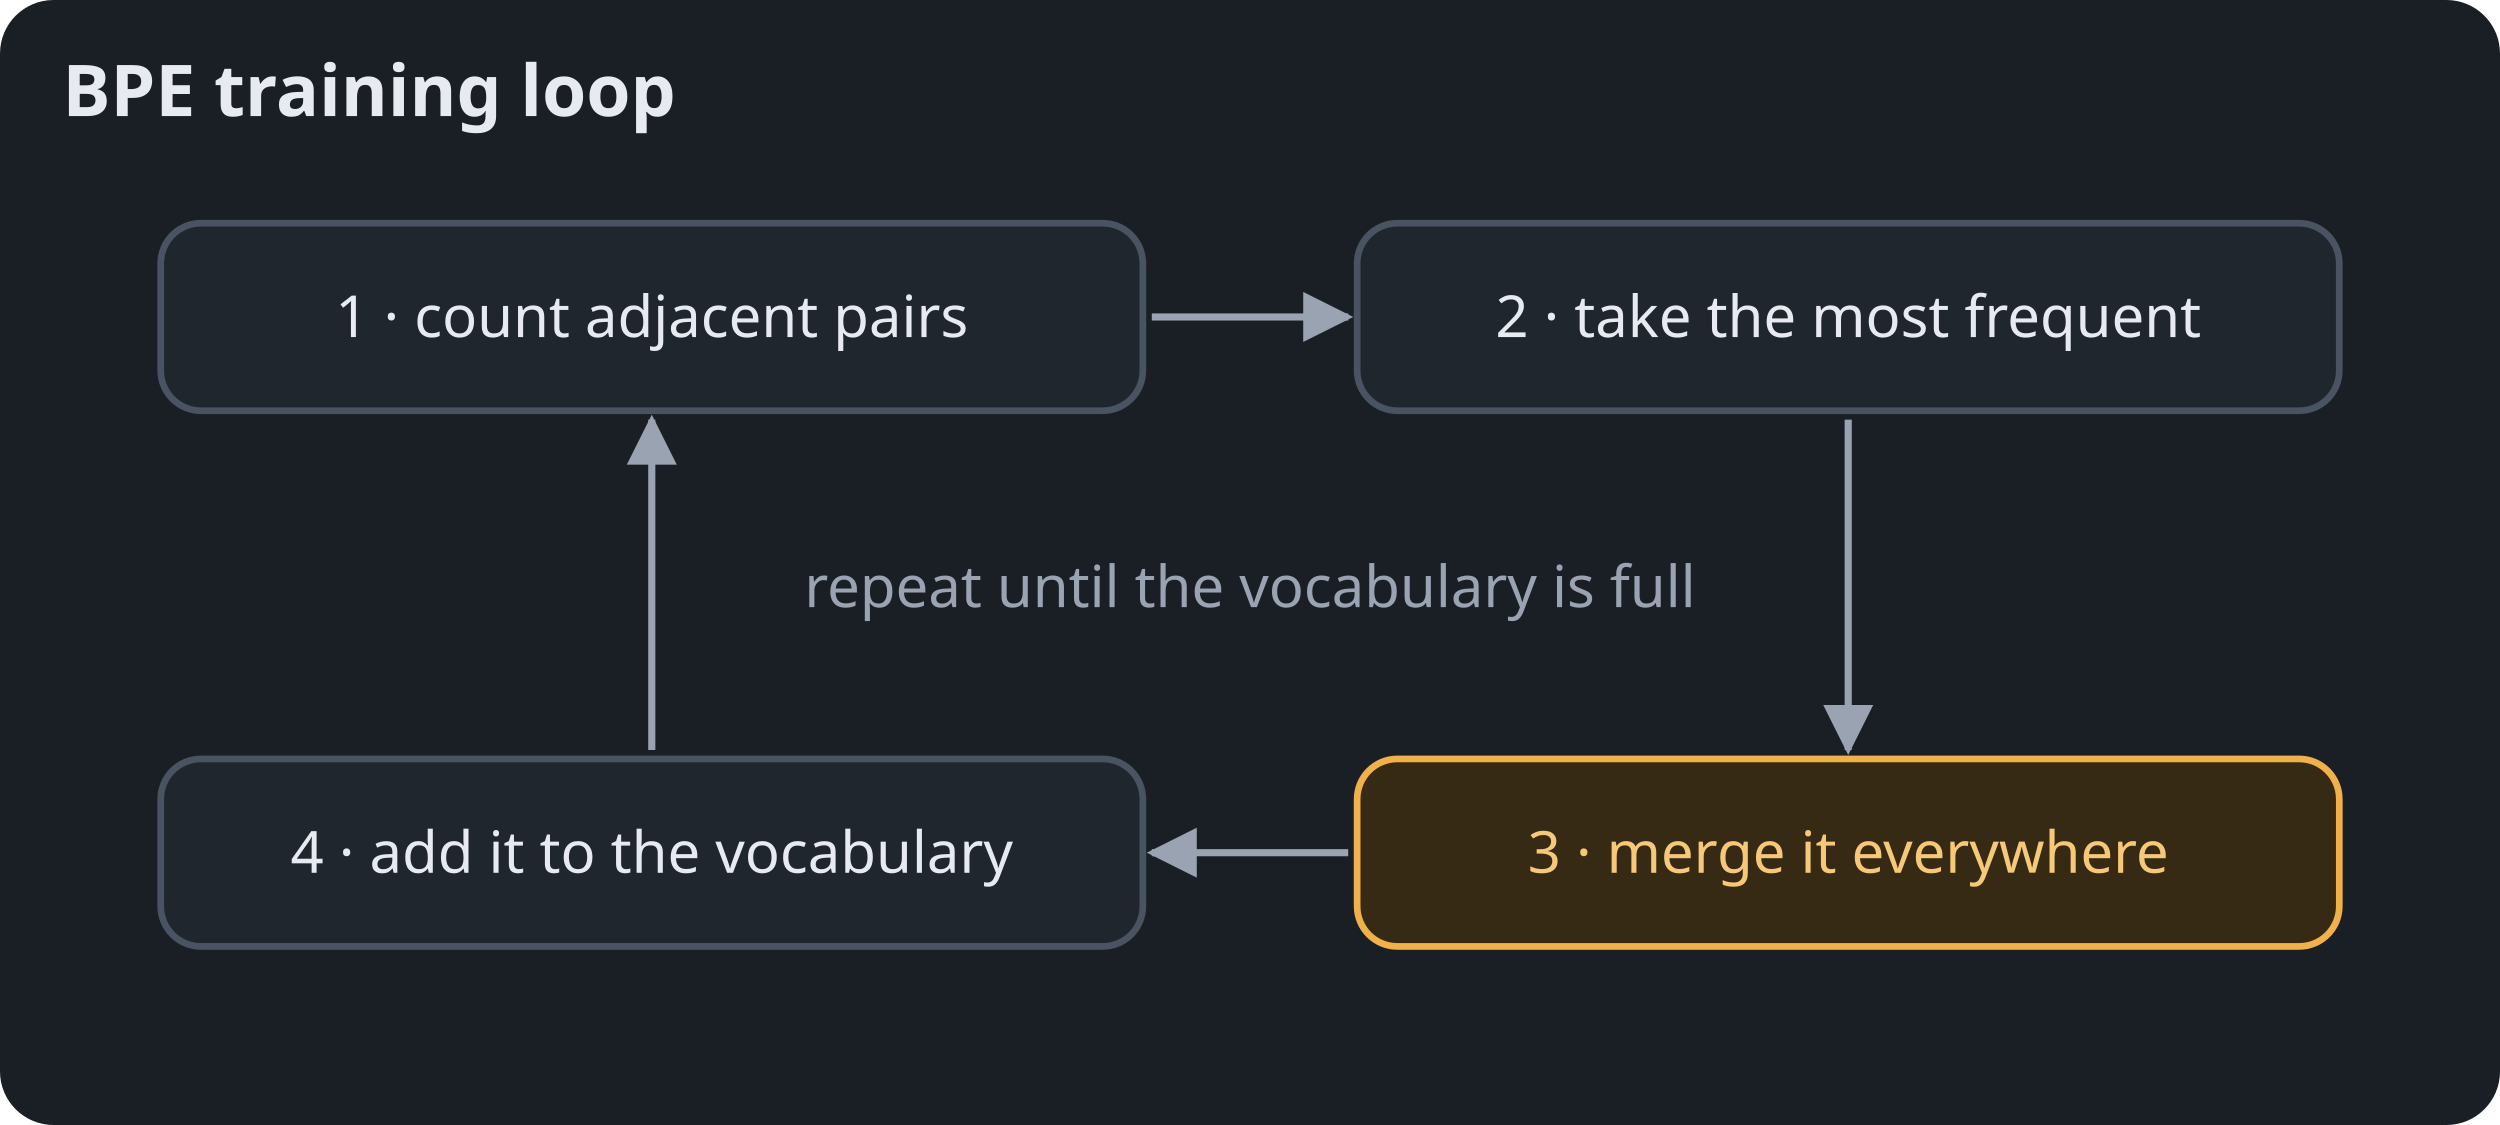
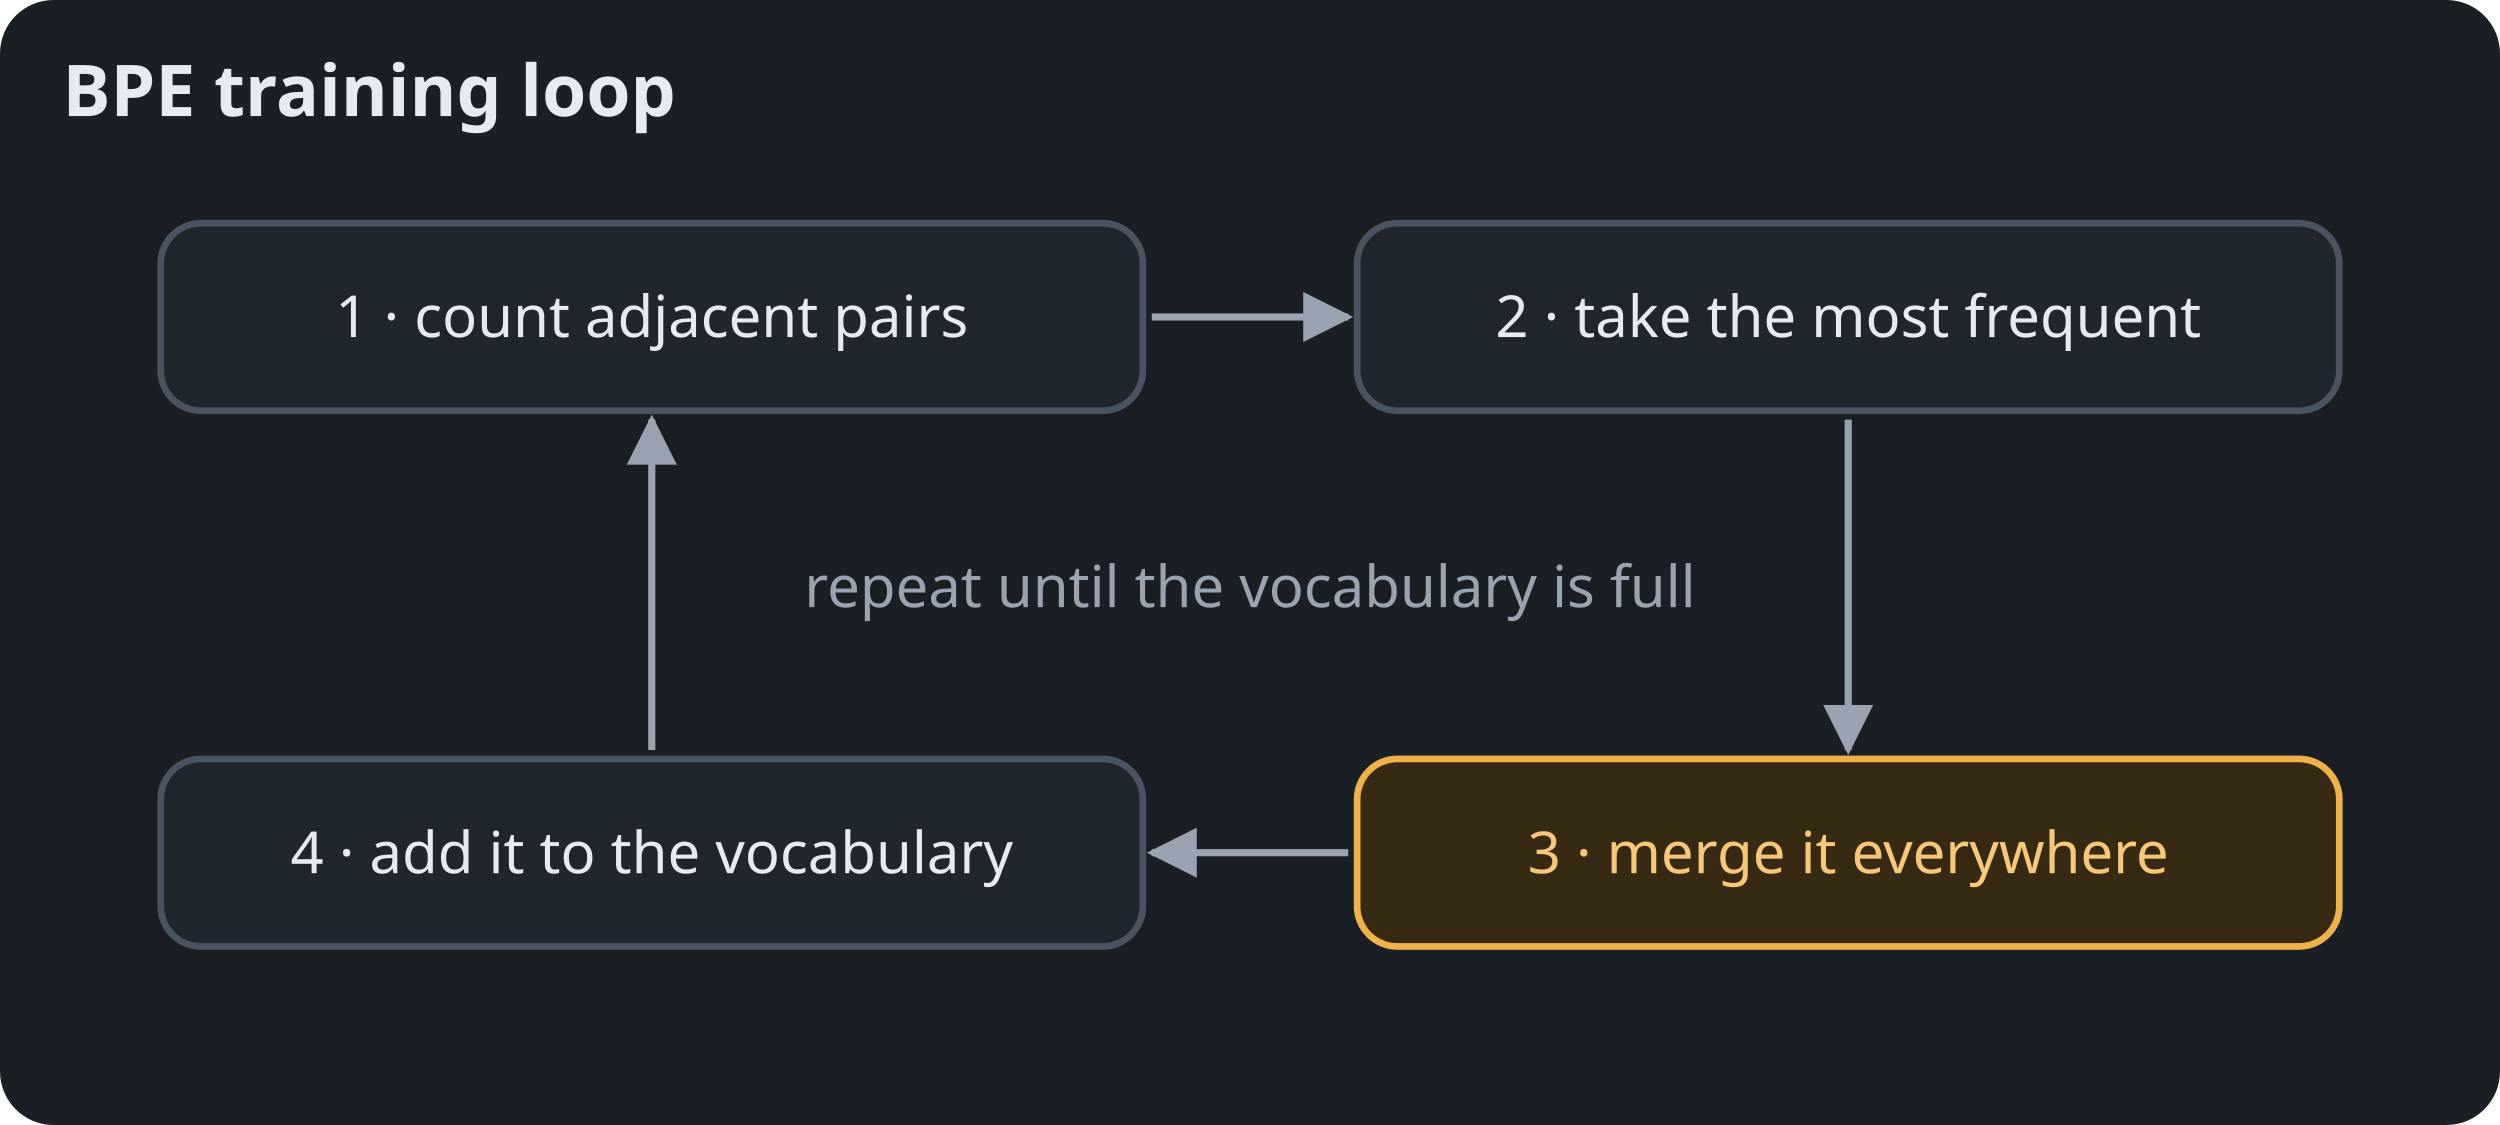
<svg xmlns="http://www.w3.org/2000/svg" viewBox="0 0 560 252" width="560" height="252" role="img" aria-label="The BPE training loop: count adjacent symbol pairs, take the most frequent, merge it everywhere, add the new symbol to the vocabulary, and repeat until the vocabulary is full">
  <defs>
    <marker id="arrow-muted" viewBox="0 0 10 10" refX="9" refY="5" markerWidth="7" markerHeight="7" orient="auto-start-reverse">
      <path d="M0,0 L10,5 L0,10 z" fill="#9AA3B2" />
+     </marker>
+     <marker id="arrow-data" viewBox="0 0 10 10" refX="9" refY="5" markerWidth="7" markerHeight="7" orient="auto-start-reverse">
+       <path d="M0,0 L10,5 L0,10 z" fill="#F0B04A" />
+     </marker>
+     <marker id="arrow-enc" viewBox="0 0 10 10" refX="9" refY="5" markerWidth="7" markerHeight="7" orient="auto-start-reverse">
+       <path d="M0,0 L10,5 L0,10 z" fill="#3CC2B0" />
+     </marker>
+     <marker id="arrow-dec" viewBox="0 0 10 10" refX="9" refY="5" markerWidth="7" markerHeight="7" orient="auto-start-reverse">
+       <path d="M0,0 L10,5 L0,10 z" fill="#F2667C" />
    </marker>
    <marker id="arrow-att" viewBox="0 0 10 10" refX="9" refY="5" markerWidth="7" markerHeight="7" orient="auto-start-reverse">
      <path d="M0,0 L10,5 L0,10 z" fill="#9C8CF5" />
    </marker>
  </defs>
  <rect width="560" height="252" rx="12" fill="#1A1F26" />
  <text x="14.0" y="26.0" text-anchor="start" font-family="IBM Plex Sans" font-size="16" font-weight="600" fill="#E7EAF0">BPE training loop</text>
  <rect x="36.0" y="50.0" width="220.0" height="42.0" rx="9" fill="#20262E" stroke="#4A5361" stroke-width="1.5" />
-   <text x="146.0" y="75.5" text-anchor="middle" font-family="IBM Plex Sans" font-size="13" font-weight="500" fill="#E7EAF0">1 · count adjacent pairs</text>
+   <text x="146.0" y="75.5" text-anchor="middle" font-family="IBM Plex Sans" font-size="13" font-weight="500" fill="#E7EAF0" xml:space="preserve">1 · count adjacent pairs</text>
  <rect x="304.0" y="50.0" width="220.0" height="42.0" rx="9" fill="#20262E" stroke="#4A5361" stroke-width="1.5" />
-   <text x="414.0" y="75.5" text-anchor="middle" font-family="IBM Plex Sans" font-size="13" font-weight="500" fill="#E7EAF0">2 · take the most frequent</text>
+   <text x="414.0" y="75.5" text-anchor="middle" font-family="IBM Plex Sans" font-size="13" font-weight="500" fill="#E7EAF0" xml:space="preserve">2 · take the most frequent</text>
  <rect x="304.0" y="170.0" width="220.0" height="42.0" rx="9" fill="#362A14" stroke="#F0B04A" stroke-width="1.5" />
-   <text x="414.0" y="195.5" text-anchor="middle" font-family="IBM Plex Sans" font-size="13" font-weight="500" fill="#F6C878">3 · merge it everywhere</text>
+   <text x="414.0" y="195.6" text-anchor="middle" font-family="IBM Plex Sans" font-size="13" font-weight="500" fill="#F6C878" xml:space="preserve">3 · merge it everywhere</text>
  <rect x="36.0" y="170.0" width="220.0" height="42.0" rx="9" fill="#20262E" stroke="#4A5361" stroke-width="1.5" />
-   <text x="146.0" y="195.5" text-anchor="middle" font-family="IBM Plex Sans" font-size="13" font-weight="500" fill="#E7EAF0">4 · add it to the vocabulary</text>
+   <text x="146.0" y="195.6" text-anchor="middle" font-family="IBM Plex Sans" font-size="13" font-weight="500" fill="#E7EAF0" xml:space="preserve">4 · add it to the vocabulary</text>
  <polyline points="258.0,71.0 302.0,71.0" fill="none" stroke="#9AA3B2" stroke-width="1.6" stroke-linejoin="round" marker-end="url(#arrow-muted)" />
  <polyline points="414.0,94.0 414.0,168.0" fill="none" stroke="#9AA3B2" stroke-width="1.6" stroke-linejoin="round" marker-end="url(#arrow-muted)" />
  <polyline points="302.0,191.0 258.0,191.0" fill="none" stroke="#9AA3B2" stroke-width="1.6" stroke-linejoin="round" marker-end="url(#arrow-muted)" />
  <polyline points="146.0,168.0 146.0,94.0" fill="none" stroke="#9AA3B2" stroke-width="1.6" stroke-linejoin="round" marker-end="url(#arrow-muted)" />
  <text x="280.0" y="136.0" text-anchor="middle" font-family="IBM Plex Sans" font-size="13" font-weight="400" fill="#9AA3B2">repeat until the vocabulary is full</text>
</svg>
